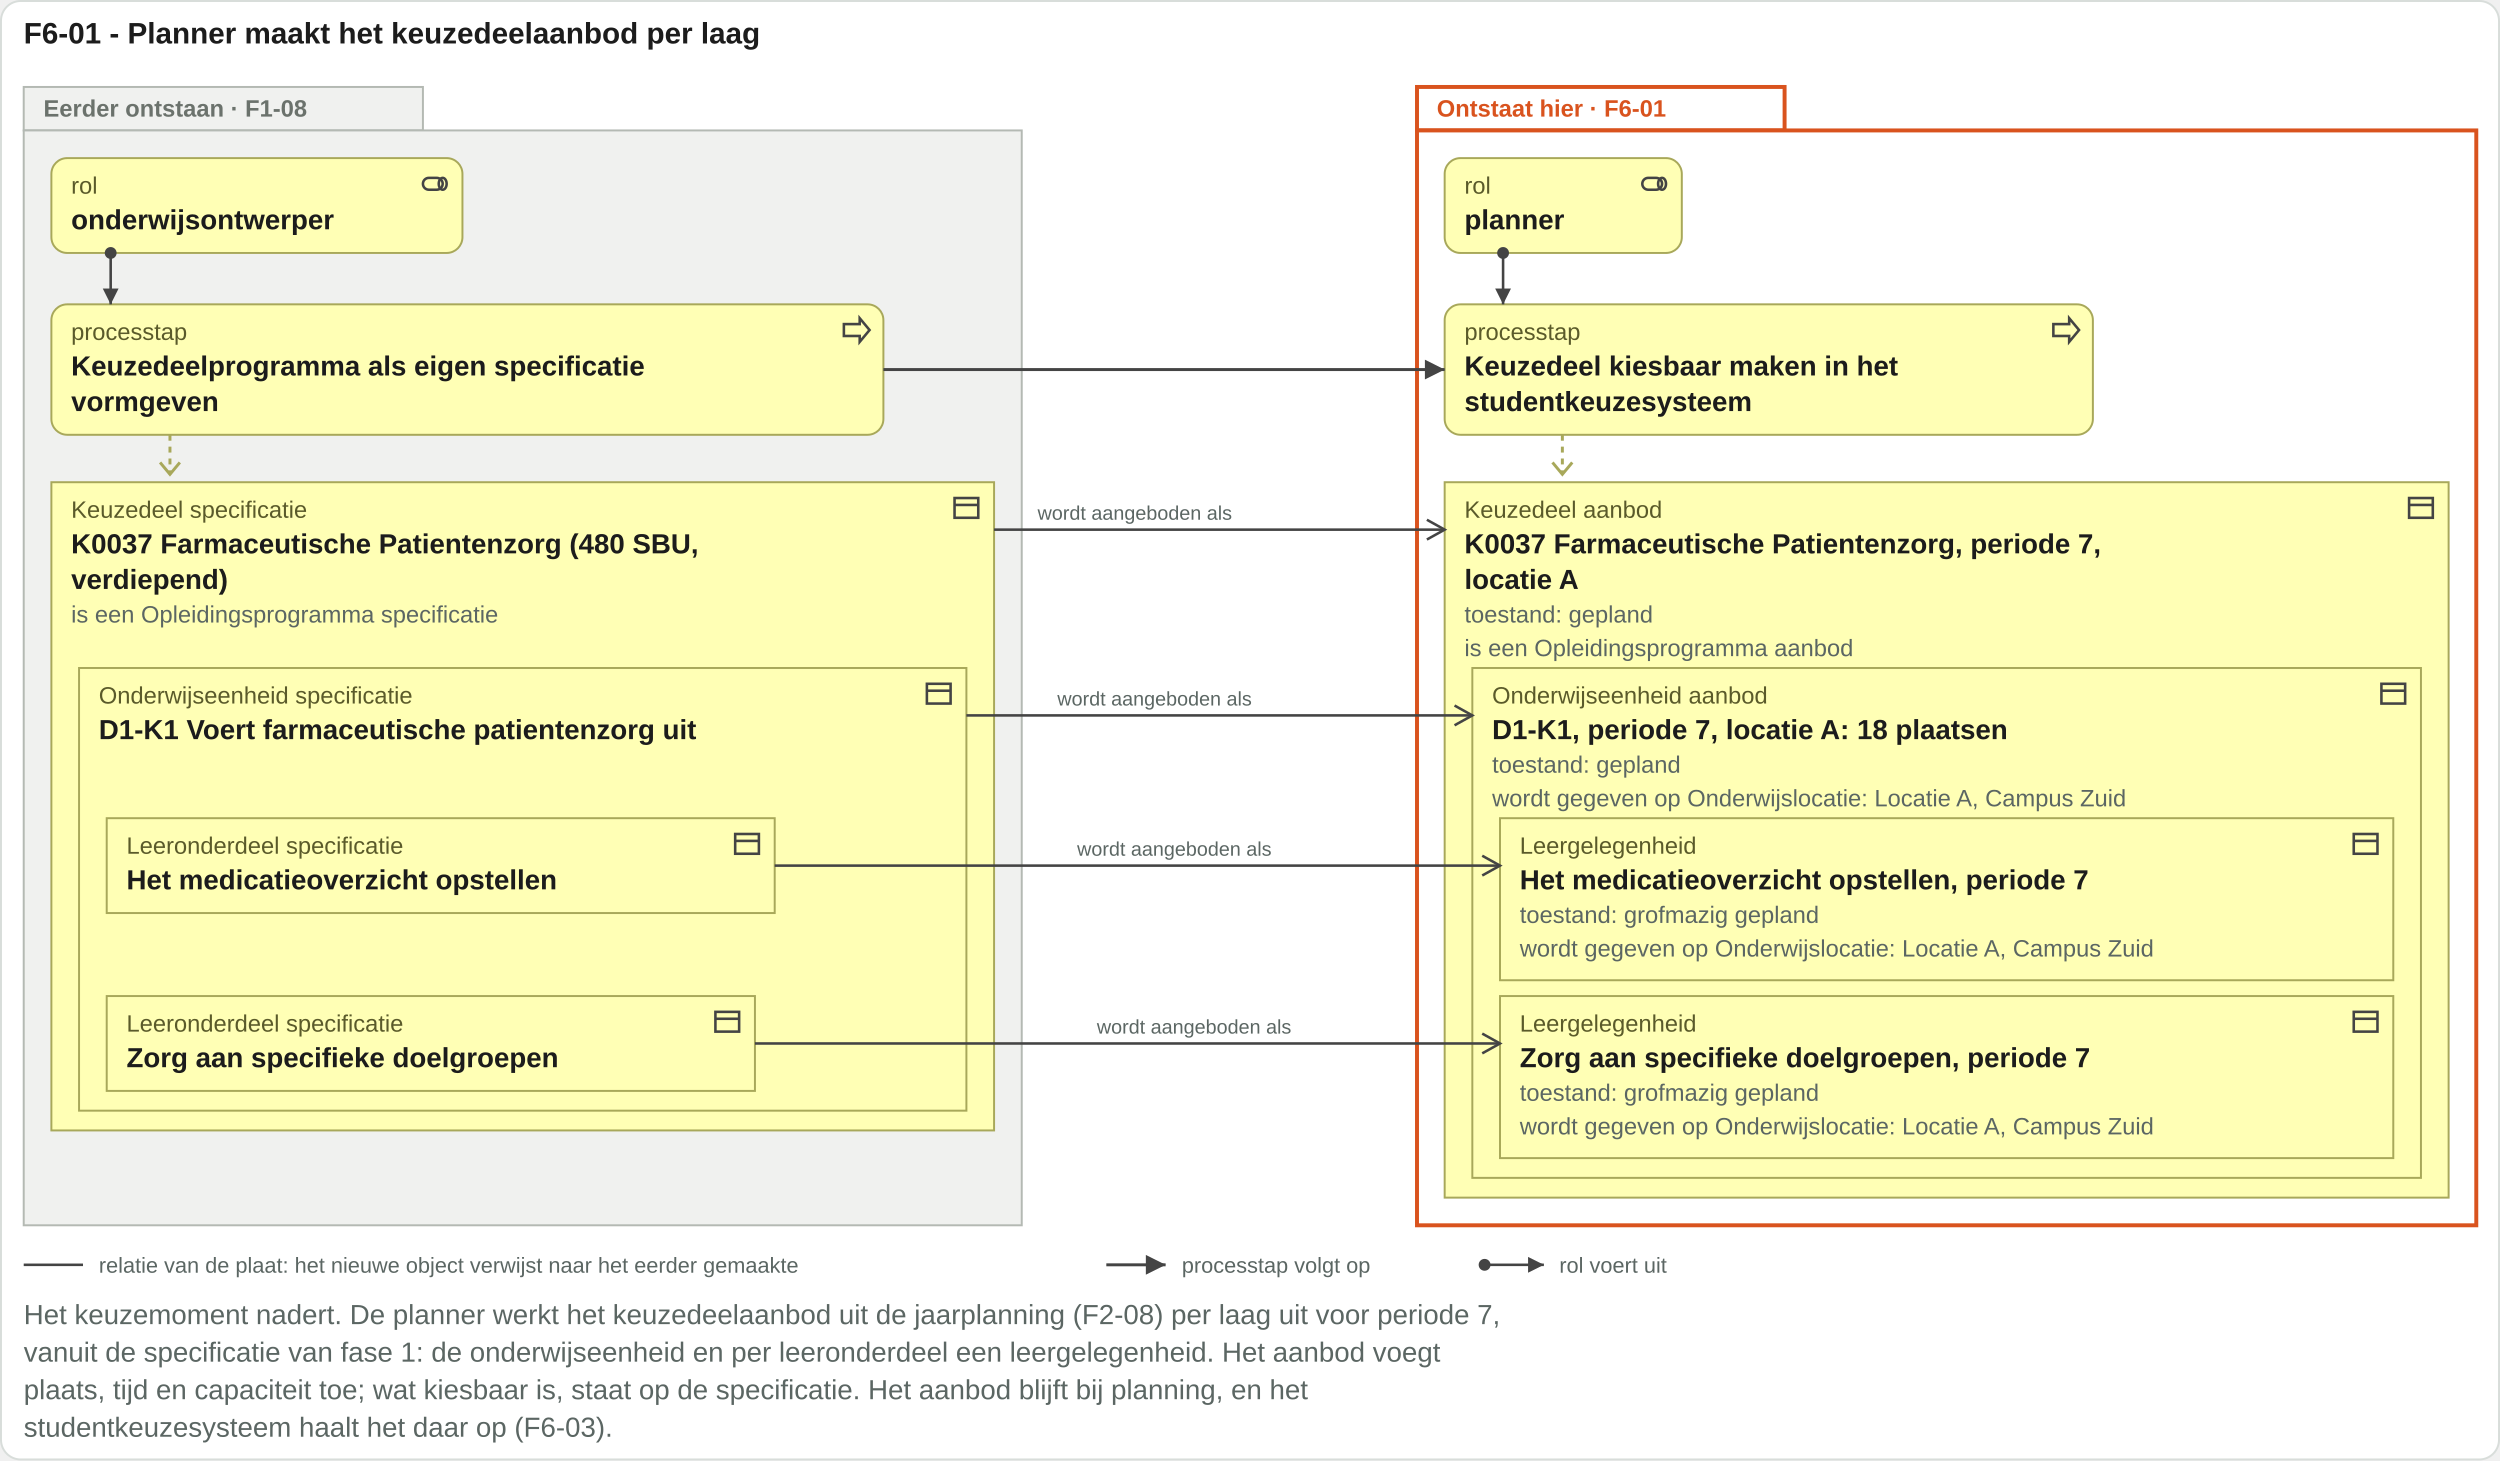
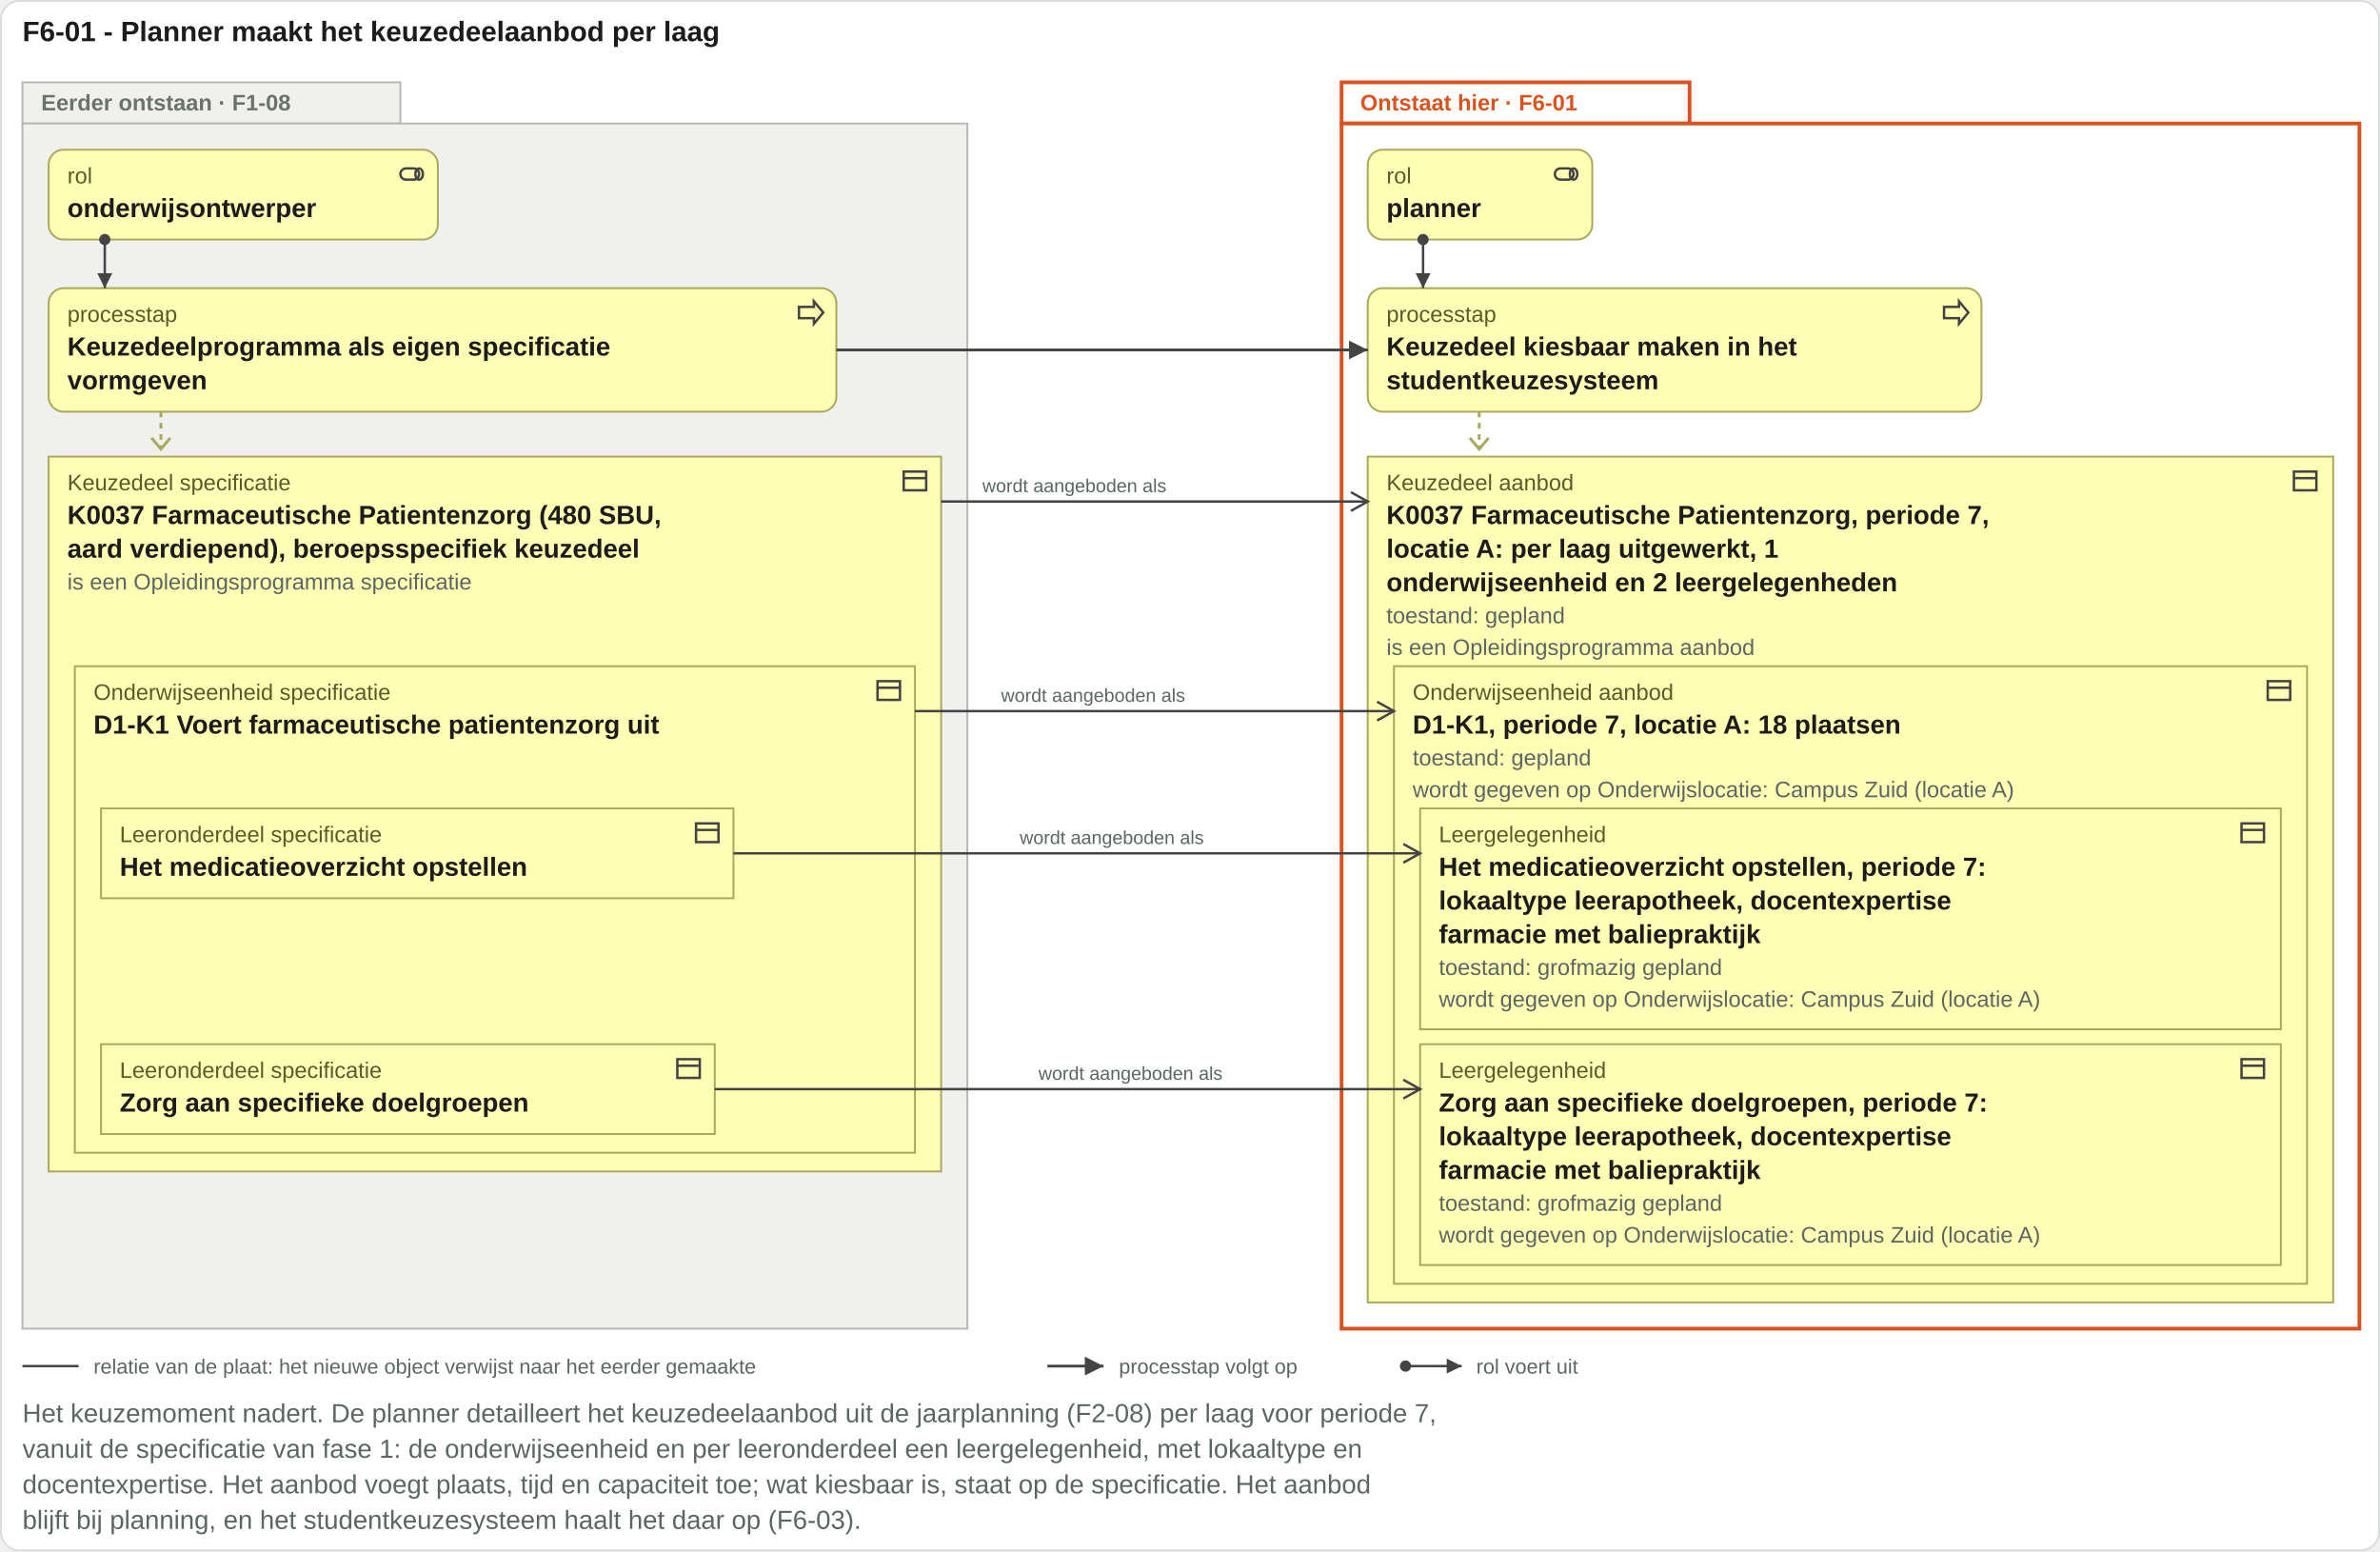
- <svg xmlns="http://www.w3.org/2000/svg" viewBox="0 0 1265 739" width="1265" height="739">
-   <rect x="0.5" y="0.5" width="1264" height="738" rx="10" fill="#ffffff" stroke="#d8ddda" />
+ <svg xmlns="http://www.w3.org/2000/svg" viewBox="0 0 1272 829" width="1272" height="829">
+   <rect x="0.5" y="0.5" width="1271" height="828" rx="10" fill="#ffffff" stroke="#d8ddda" />
  <text x="12" y="22" font-family="Arial, Helvetica, sans-serif" font-size="15" font-weight="bold" fill="#1c1c1c" text-anchor="start">F6-01 - Planner maakt het keuzedeelaanbod per laag</text>
  <rect x="12" y="44" width="202" height="22" fill="#f0f1ef" stroke="#b4b9b3" />
-   <rect class="vlak-eerder" x="12" y="66" width="505" height="554" fill="#f0f1ef" stroke="#b4b9b3" />
+   <rect class="vlak-eerder" x="12" y="66" width="505" height="644" fill="#f0f1ef" stroke="#b4b9b3" />
  <text x="22" y="59" font-family="Arial, Helvetica, sans-serif" font-size="12" font-weight="bold" fill="#6b726c" text-anchor="start">Eerder ontstaan · F1-08</text>
  <rect x="717" y="44" width="186" height="22" fill="#ffffff" stroke="#d9531e" stroke-width="2" />
-   <rect class="vlak-hier" x="717" y="66" width="536" height="554" fill="#ffffff" stroke="#d9531e" stroke-width="2" />
+   <rect class="vlak-hier" x="717" y="66" width="544" height="644" fill="#ffffff" stroke="#d9531e" stroke-width="2" />
  <text x="727" y="59" font-family="Arial, Helvetica, sans-serif" font-size="12" font-weight="bold" fill="#d9531e" text-anchor="start">Ontstaat hier · F6-01</text>
  <rect x="26" y="80" width="208" height="48" rx="8" fill="#ffffb5" stroke="#a8a85a" />
  <g transform="translate(212,85)" fill="none" stroke="#444" stroke-width="1.3">
    <rect x="2" y="5" width="10" height="6" rx="3" />
    <ellipse cx="12" cy="8" rx="2" ry="3" />
  </g>
  <text x="36" y="98" font-family="Arial, Helvetica, sans-serif" font-size="12" fill="#5a5a2a" text-anchor="start">rol</text>
  <text x="36" y="116" font-family="Arial, Helvetica, sans-serif" font-size="14" font-weight="bold" fill="#1c1c1c" text-anchor="start">onderwijsontwerper</text>
  <rect x="26" y="154" width="421" height="66" rx="8" fill="#ffffb5" stroke="#a8a85a" />
  <g transform="translate(425,159)" fill="none" stroke="#444" stroke-width="1.3">
    <path d="M2 5h8V2l5 6-5 6v-3H2z" />
  </g>
  <text x="36" y="172" font-family="Arial, Helvetica, sans-serif" font-size="12" fill="#5a5a2a" text-anchor="start">processtap</text>
  <text x="36" y="190" font-family="Arial, Helvetica, sans-serif" font-size="14" font-weight="bold" fill="#1c1c1c" text-anchor="start">Keuzedeelprogramma als eigen specificatie</text>
  <text x="36" y="208" font-family="Arial, Helvetica, sans-serif" font-size="14" font-weight="bold" fill="#1c1c1c" text-anchor="start">vormgeven</text>
  <path class="toewijzing" d="M56 128V154" stroke="#444" stroke-width="1.3" fill="none" />
  <circle cx="56" cy="128" r="3" fill="#444" />
  <path d="M56 154l-4 -8h8z" fill="#444" />
  <rect x="731" y="80" width="120" height="48" rx="8" fill="#ffffb5" stroke="#a8a85a" />
  <g transform="translate(829,85)" fill="none" stroke="#444" stroke-width="1.3">
    <rect x="2" y="5" width="10" height="6" rx="3" />
    <ellipse cx="12" cy="8" rx="2" ry="3" />
  </g>
  <text x="741" y="98" font-family="Arial, Helvetica, sans-serif" font-size="12" fill="#5a5a2a" text-anchor="start">rol</text>
  <text x="741" y="116" font-family="Arial, Helvetica, sans-serif" font-size="14" font-weight="bold" fill="#1c1c1c" text-anchor="start">planner</text>
  <rect x="731" y="154" width="328" height="66" rx="8" fill="#ffffb5" stroke="#a8a85a" />
  <g transform="translate(1037,159)" fill="none" stroke="#444" stroke-width="1.3">
    <path d="M2 5h8V2l5 6-5 6v-3H2z" />
  </g>
  <text x="741" y="172" font-family="Arial, Helvetica, sans-serif" font-size="12" fill="#5a5a2a" text-anchor="start">processtap</text>
  <text x="741" y="190" font-family="Arial, Helvetica, sans-serif" font-size="14" font-weight="bold" fill="#1c1c1c" text-anchor="start">Keuzedeel kiesbaar maken in het</text>
  <text x="741" y="208" font-family="Arial, Helvetica, sans-serif" font-size="14" font-weight="bold" fill="#1c1c1c" text-anchor="start">studentkeuzesysteem</text>
  <path class="toewijzing" d="M760.56 128V154" stroke="#444" stroke-width="1.3" fill="none" />
  <circle cx="760.56" cy="128" r="3" fill="#444" />
  <path d="M760.56 154l-4 -8h8z" fill="#444" />
  <path d="M86 220 V240" stroke="#a8a85a" stroke-width="1.5" stroke-dasharray="3 3" />
  <path d="M81 234 l5 6 5 -6" fill="none" stroke="#a8a85a" stroke-width="1.5" />
  <path d="M790.56 220 V240" stroke="#a8a85a" stroke-width="1.5" stroke-dasharray="3 3" />
  <path d="M785.56 234 l5 6 5 -6" fill="none" stroke="#a8a85a" stroke-width="1.5" />
  <path class="trigger" d="M447 187H731" stroke="#444" stroke-width="1.5" fill="none" />
  <path d="M731 187l-10 -5v10z" fill="#444" />
-   <rect x="26" y="244" width="477" height="328" rx="0" fill="#ffffb5" stroke="#a8a85a" />
+   <rect x="26" y="244" width="477" height="382" rx="0" fill="#ffffb5" stroke="#a8a85a" />
  <g transform="translate(481,249)" fill="none" stroke="#444" stroke-width="1.3">
    <rect x="2" y="3" width="12" height="10" />
    <path d="M2 6.5h12" />
  </g>
  <text x="36" y="262" font-family="Arial, Helvetica, sans-serif" font-size="12" fill="#5a5a2a" text-anchor="start">Keuzedeel specificatie</text>
  <text x="36" y="280" font-family="Arial, Helvetica, sans-serif" font-size="14" font-weight="bold" fill="#1c1c1c" text-anchor="start">K0037 Farmaceutische Patientenzorg (480 SBU,</text>
-   <text x="36" y="298" font-family="Arial, Helvetica, sans-serif" font-size="14" font-weight="bold" fill="#1c1c1c" text-anchor="start">verdiepend)</text>
+   <text x="36" y="298" font-family="Arial, Helvetica, sans-serif" font-size="14" font-weight="bold" fill="#1c1c1c" text-anchor="start">aard verdiepend), beroepsspecifiek keuzedeel</text>
  <text x="36" y="315" font-family="Arial, Helvetica, sans-serif" font-size="12" fill="#5b6663" text-anchor="start">is een Opleidingsprogramma specificatie</text>
-   <rect x="40" y="338" width="449" height="224" rx="0" fill="#ffffb5" stroke="#a8a85a" />
-   <g transform="translate(467,343)" fill="none" stroke="#444" stroke-width="1.3">
+   <rect x="40" y="356" width="449" height="260" rx="0" fill="#ffffb5" stroke="#a8a85a" />
+   <g transform="translate(467,361)" fill="none" stroke="#444" stroke-width="1.3">
    <rect x="2" y="3" width="12" height="10" />
    <path d="M2 6.5h12" />
  </g>
-   <text x="50" y="356" font-family="Arial, Helvetica, sans-serif" font-size="12" fill="#5a5a2a" text-anchor="start">Onderwijseenheid specificatie</text>
-   <text x="50" y="374" font-family="Arial, Helvetica, sans-serif" font-size="14" font-weight="bold" fill="#1c1c1c" text-anchor="start">D1-K1 Voert farmaceutische patientenzorg uit</text>
-   <rect x="54" y="414" width="338" height="48" rx="0" fill="#ffffb5" stroke="#a8a85a" />
-   <g transform="translate(370,419)" fill="none" stroke="#444" stroke-width="1.3">
+   <text x="50" y="374" font-family="Arial, Helvetica, sans-serif" font-size="12" fill="#5a5a2a" text-anchor="start">Onderwijseenheid specificatie</text>
+   <text x="50" y="392" font-family="Arial, Helvetica, sans-serif" font-size="14" font-weight="bold" fill="#1c1c1c" text-anchor="start">D1-K1 Voert farmaceutische patientenzorg uit</text>
+   <rect x="54" y="432" width="338" height="48" rx="0" fill="#ffffb5" stroke="#a8a85a" />
+   <g transform="translate(370,437)" fill="none" stroke="#444" stroke-width="1.3">
    <rect x="2" y="3" width="12" height="10" />
    <path d="M2 6.5h12" />
  </g>
-   <text x="64" y="432" font-family="Arial, Helvetica, sans-serif" font-size="12" fill="#5a5a2a" text-anchor="start">Leeronderdeel specificatie</text>
-   <text x="64" y="450" font-family="Arial, Helvetica, sans-serif" font-size="14" font-weight="bold" fill="#1c1c1c" text-anchor="start">Het medicatieoverzicht opstellen</text>
-   <rect x="54" y="504" width="328" height="48" rx="0" fill="#ffffb5" stroke="#a8a85a" />
-   <g transform="translate(360,509)" fill="none" stroke="#444" stroke-width="1.3">
+   <text x="64" y="450" font-family="Arial, Helvetica, sans-serif" font-size="12" fill="#5a5a2a" text-anchor="start">Leeronderdeel specificatie</text>
+   <text x="64" y="468" font-family="Arial, Helvetica, sans-serif" font-size="14" font-weight="bold" fill="#1c1c1c" text-anchor="start">Het medicatieoverzicht opstellen</text>
+   <rect x="54" y="558" width="328" height="48" rx="0" fill="#ffffb5" stroke="#a8a85a" />
+   <g transform="translate(360,563)" fill="none" stroke="#444" stroke-width="1.3">
    <rect x="2" y="3" width="12" height="10" />
    <path d="M2 6.5h12" />
  </g>
-   <text x="64" y="522" font-family="Arial, Helvetica, sans-serif" font-size="12" fill="#5a5a2a" text-anchor="start">Leeronderdeel specificatie</text>
-   <text x="64" y="540" font-family="Arial, Helvetica, sans-serif" font-size="14" font-weight="bold" fill="#1c1c1c" text-anchor="start">Zorg aan specifieke doelgroepen</text>
-   <rect x="731" y="244" width="508" height="362" rx="0" fill="#ffffb5" stroke="#a8a85a" />
-   <g transform="translate(1217,249)" fill="none" stroke="#444" stroke-width="1.3">
+   <text x="64" y="576" font-family="Arial, Helvetica, sans-serif" font-size="12" fill="#5a5a2a" text-anchor="start">Leeronderdeel specificatie</text>
+   <text x="64" y="594" font-family="Arial, Helvetica, sans-serif" font-size="14" font-weight="bold" fill="#1c1c1c" text-anchor="start">Zorg aan specifieke doelgroepen</text>
+   <rect x="731" y="244" width="516" height="452" rx="0" fill="#ffffb5" stroke="#a8a85a" />
+   <g transform="translate(1224,249)" fill="none" stroke="#444" stroke-width="1.3">
    <rect x="2" y="3" width="12" height="10" />
    <path d="M2 6.5h12" />
  </g>
  <text x="741" y="262" font-family="Arial, Helvetica, sans-serif" font-size="12" fill="#5a5a2a" text-anchor="start">Keuzedeel aanbod</text>
  <text x="741" y="280" font-family="Arial, Helvetica, sans-serif" font-size="14" font-weight="bold" fill="#1c1c1c" text-anchor="start">K0037 Farmaceutische Patientenzorg, periode 7,</text>
-   <text x="741" y="298" font-family="Arial, Helvetica, sans-serif" font-size="14" font-weight="bold" fill="#1c1c1c" text-anchor="start">locatie A</text>
-   <text x="741" y="315" font-family="Arial, Helvetica, sans-serif" font-size="12" fill="#5b6663" text-anchor="start">toestand: gepland</text>
-   <text x="741" y="332" font-family="Arial, Helvetica, sans-serif" font-size="12" fill="#5b6663" text-anchor="start">is een Opleidingsprogramma aanbod</text>
-   <rect x="745" y="338" width="480" height="258" rx="0" fill="#ffffb5" stroke="#a8a85a" />
-   <g transform="translate(1203,343)" fill="none" stroke="#444" stroke-width="1.3">
+   <text x="741" y="298" font-family="Arial, Helvetica, sans-serif" font-size="14" font-weight="bold" fill="#1c1c1c" text-anchor="start">locatie A: per laag uitgewerkt, 1</text>
+   <text x="741" y="316" font-family="Arial, Helvetica, sans-serif" font-size="14" font-weight="bold" fill="#1c1c1c" text-anchor="start">onderwijseenheid en 2 leergelegenheden</text>
+   <text x="741" y="333" font-family="Arial, Helvetica, sans-serif" font-size="12" fill="#5b6663" text-anchor="start">toestand: gepland</text>
+   <text x="741" y="350" font-family="Arial, Helvetica, sans-serif" font-size="12" fill="#5b6663" text-anchor="start">is een Opleidingsprogramma aanbod</text>
+   <rect x="745" y="356" width="488" height="330" rx="0" fill="#ffffb5" stroke="#a8a85a" />
+   <g transform="translate(1210,361)" fill="none" stroke="#444" stroke-width="1.3">
    <rect x="2" y="3" width="12" height="10" />
    <path d="M2 6.5h12" />
  </g>
-   <text x="755" y="356" font-family="Arial, Helvetica, sans-serif" font-size="12" fill="#5a5a2a" text-anchor="start">Onderwijseenheid aanbod</text>
-   <text x="755" y="374" font-family="Arial, Helvetica, sans-serif" font-size="14" font-weight="bold" fill="#1c1c1c" text-anchor="start">D1-K1, periode 7, locatie A: 18 plaatsen</text>
-   <text x="755" y="391" font-family="Arial, Helvetica, sans-serif" font-size="12" fill="#5b6663" text-anchor="start">toestand: gepland</text>
-   <text x="755" y="408" font-family="Arial, Helvetica, sans-serif" font-size="12" fill="#5b6663" text-anchor="start">wordt gegeven op Onderwijslocatie: Locatie A, Campus Zuid</text>
-   <rect x="759" y="414" width="452" height="82" rx="0" fill="#ffffb5" stroke="#a8a85a" />
-   <g transform="translate(1189,419)" fill="none" stroke="#444" stroke-width="1.3">
+   <text x="755" y="374" font-family="Arial, Helvetica, sans-serif" font-size="12" fill="#5a5a2a" text-anchor="start">Onderwijseenheid aanbod</text>
+   <text x="755" y="392" font-family="Arial, Helvetica, sans-serif" font-size="14" font-weight="bold" fill="#1c1c1c" text-anchor="start">D1-K1, periode 7, locatie A: 18 plaatsen</text>
+   <text x="755" y="409" font-family="Arial, Helvetica, sans-serif" font-size="12" fill="#5b6663" text-anchor="start">toestand: gepland</text>
+   <text x="755" y="426" font-family="Arial, Helvetica, sans-serif" font-size="12" fill="#5b6663" text-anchor="start">wordt gegeven op Onderwijslocatie: Campus Zuid (locatie A)</text>
+   <rect x="759" y="432" width="460" height="118" rx="0" fill="#ffffb5" stroke="#a8a85a" />
+   <g transform="translate(1196,437)" fill="none" stroke="#444" stroke-width="1.3">
    <rect x="2" y="3" width="12" height="10" />
    <path d="M2 6.5h12" />
  </g>
-   <text x="769" y="432" font-family="Arial, Helvetica, sans-serif" font-size="12" fill="#5a5a2a" text-anchor="start">Leergelegenheid</text>
-   <text x="769" y="450" font-family="Arial, Helvetica, sans-serif" font-size="14" font-weight="bold" fill="#1c1c1c" text-anchor="start">Het medicatieoverzicht opstellen, periode 7</text>
-   <text x="769" y="467" font-family="Arial, Helvetica, sans-serif" font-size="12" fill="#5b6663" text-anchor="start">toestand: grofmazig gepland</text>
-   <text x="769" y="484" font-family="Arial, Helvetica, sans-serif" font-size="12" fill="#5b6663" text-anchor="start">wordt gegeven op Onderwijslocatie: Locatie A, Campus Zuid</text>
-   <rect x="759" y="504" width="452" height="82" rx="0" fill="#ffffb5" stroke="#a8a85a" />
-   <g transform="translate(1189,509)" fill="none" stroke="#444" stroke-width="1.3">
+   <text x="769" y="450" font-family="Arial, Helvetica, sans-serif" font-size="12" fill="#5a5a2a" text-anchor="start">Leergelegenheid</text>
+   <text x="769" y="468" font-family="Arial, Helvetica, sans-serif" font-size="14" font-weight="bold" fill="#1c1c1c" text-anchor="start">Het medicatieoverzicht opstellen, periode 7:</text>
+   <text x="769" y="486" font-family="Arial, Helvetica, sans-serif" font-size="14" font-weight="bold" fill="#1c1c1c" text-anchor="start">lokaaltype leerapotheek, docentexpertise</text>
+   <text x="769" y="504" font-family="Arial, Helvetica, sans-serif" font-size="14" font-weight="bold" fill="#1c1c1c" text-anchor="start">farmacie met baliepraktijk</text>
+   <text x="769" y="521" font-family="Arial, Helvetica, sans-serif" font-size="12" fill="#5b6663" text-anchor="start">toestand: grofmazig gepland</text>
+   <text x="769" y="538" font-family="Arial, Helvetica, sans-serif" font-size="12" fill="#5b6663" text-anchor="start">wordt gegeven op Onderwijslocatie: Campus Zuid (locatie A)</text>
+   <rect x="759" y="558" width="460" height="118" rx="0" fill="#ffffb5" stroke="#a8a85a" />
+   <g transform="translate(1196,563)" fill="none" stroke="#444" stroke-width="1.3">
    <rect x="2" y="3" width="12" height="10" />
    <path d="M2 6.5h12" />
  </g>
-   <text x="769" y="522" font-family="Arial, Helvetica, sans-serif" font-size="12" fill="#5a5a2a" text-anchor="start">Leergelegenheid</text>
-   <text x="769" y="540" font-family="Arial, Helvetica, sans-serif" font-size="14" font-weight="bold" fill="#1c1c1c" text-anchor="start">Zorg aan specifieke doelgroepen, periode 7</text>
-   <text x="769" y="557" font-family="Arial, Helvetica, sans-serif" font-size="12" fill="#5b6663" text-anchor="start">toestand: grofmazig gepland</text>
-   <text x="769" y="574" font-family="Arial, Helvetica, sans-serif" font-size="12" fill="#5b6663" text-anchor="start">wordt gegeven op Onderwijslocatie: Locatie A, Campus Zuid</text>
+   <text x="769" y="576" font-family="Arial, Helvetica, sans-serif" font-size="12" fill="#5a5a2a" text-anchor="start">Leergelegenheid</text>
+   <text x="769" y="594" font-family="Arial, Helvetica, sans-serif" font-size="14" font-weight="bold" fill="#1c1c1c" text-anchor="start">Zorg aan specifieke doelgroepen, periode 7:</text>
+   <text x="769" y="612" font-family="Arial, Helvetica, sans-serif" font-size="14" font-weight="bold" fill="#1c1c1c" text-anchor="start">lokaaltype leerapotheek, docentexpertise</text>
+   <text x="769" y="630" font-family="Arial, Helvetica, sans-serif" font-size="14" font-weight="bold" fill="#1c1c1c" text-anchor="start">farmacie met baliepraktijk</text>
+   <text x="769" y="647" font-family="Arial, Helvetica, sans-serif" font-size="12" fill="#5b6663" text-anchor="start">toestand: grofmazig gepland</text>
+   <text x="769" y="664" font-family="Arial, Helvetica, sans-serif" font-size="12" fill="#5b6663" text-anchor="start">wordt gegeven op Onderwijslocatie: Campus Zuid (locatie A)</text>
  <path class="herkomstlijn" d="M503 268H519V268H731" stroke="#444" stroke-width="1.3" fill="none" />
  <path d="M722 263L731 268L722 273" fill="none" stroke="#444" stroke-width="1.3" />
  <text x="525" y="263" font-family="Arial, Helvetica, sans-serif" font-size="10" fill="#5b6663" text-anchor="start">wordt aangeboden als</text>
-   <path class="herkomstlijn" d="M489 362H529V362H745" stroke="#444" stroke-width="1.3" fill="none" />
-   <path d="M736 357L745 362L736 367" fill="none" stroke="#444" stroke-width="1.3" />
-   <text x="535" y="357" font-family="Arial, Helvetica, sans-serif" font-size="10" fill="#5b6663" text-anchor="start">wordt aangeboden als</text>
-   <path class="herkomstlijn" d="M392 438H539V438H759" stroke="#444" stroke-width="1.3" fill="none" />
-   <path d="M750 433L759 438L750 443" fill="none" stroke="#444" stroke-width="1.3" />
-   <text x="545" y="433" font-family="Arial, Helvetica, sans-serif" font-size="10" fill="#5b6663" text-anchor="start">wordt aangeboden als</text>
-   <path class="herkomstlijn" d="M382 528H549V528H759" stroke="#444" stroke-width="1.3" fill="none" />
-   <path d="M750 523L759 528L750 533" fill="none" stroke="#444" stroke-width="1.3" />
-   <text x="555" y="523" font-family="Arial, Helvetica, sans-serif" font-size="10" fill="#5b6663" text-anchor="start">wordt aangeboden als</text>
-   <path d="M12 640H42" stroke="#444" stroke-width="1.3" />
-   <text x="50" y="644" font-family="Arial, Helvetica, sans-serif" font-size="11" fill="#5b6663" text-anchor="start">relatie van de plaat: het nieuwe object verwijst naar het eerder gemaakte</text>
-   <path d="M559.8 640H589.8" stroke="#444" stroke-width="1.5" />
-   <path d="M589.8 640l-10 -5v10z" fill="#444" />
-   <text x="598" y="644" font-family="Arial, Helvetica, sans-serif" font-size="11" fill="#5b6663" text-anchor="start">processtap volgt op</text>
-   <circle cx="751.2" cy="640" r="3" fill="#444" />
-   <path d="M751.2 640H781.2" stroke="#444" stroke-width="1.3" />
-   <path d="M781.2 640l-8 -4v8z" fill="#444" />
-   <text x="789" y="644" font-family="Arial, Helvetica, sans-serif" font-size="11" fill="#5b6663" text-anchor="start">rol voert uit</text>
-   <text x="12" y="670" font-family="Arial, Helvetica, sans-serif" font-size="14" fill="#5b6663" text-anchor="start">Het keuzemoment nadert. De planner werkt het keuzedeelaanbod uit de jaarplanning (F2-08) per laag uit voor periode 7,</text>
-   <text x="12" y="689" font-family="Arial, Helvetica, sans-serif" font-size="14" fill="#5b6663" text-anchor="start">vanuit de specificatie van fase 1: de onderwijseenheid en per leeronderdeel een leergelegenheid. Het aanbod voegt</text>
-   <text x="12" y="708" font-family="Arial, Helvetica, sans-serif" font-size="14" fill="#5b6663" text-anchor="start">plaats, tijd en capaciteit toe; wat kiesbaar is, staat op de specificatie. Het aanbod blijft bij planning, en het</text>
-   <text x="12" y="727" font-family="Arial, Helvetica, sans-serif" font-size="14" fill="#5b6663" text-anchor="start">studentkeuzesysteem haalt het daar op (F6-03).</text>
+   <path class="herkomstlijn" d="M489 380H529V380H745" stroke="#444" stroke-width="1.3" fill="none" />
+   <path d="M736 375L745 380L736 385" fill="none" stroke="#444" stroke-width="1.3" />
+   <text x="535" y="375" font-family="Arial, Helvetica, sans-serif" font-size="10" fill="#5b6663" text-anchor="start">wordt aangeboden als</text>
+   <path class="herkomstlijn" d="M392 456H539V456H759" stroke="#444" stroke-width="1.3" fill="none" />
+   <path d="M750 451L759 456L750 461" fill="none" stroke="#444" stroke-width="1.3" />
+   <text x="545" y="451" font-family="Arial, Helvetica, sans-serif" font-size="10" fill="#5b6663" text-anchor="start">wordt aangeboden als</text>
+   <path class="herkomstlijn" d="M382 582H549V582H759" stroke="#444" stroke-width="1.3" fill="none" />
+   <path d="M750 577L759 582L750 587" fill="none" stroke="#444" stroke-width="1.3" />
+   <text x="555" y="577" font-family="Arial, Helvetica, sans-serif" font-size="10" fill="#5b6663" text-anchor="start">wordt aangeboden als</text>
+   <path d="M12 730H42" stroke="#444" stroke-width="1.3" />
+   <text x="50" y="734" font-family="Arial, Helvetica, sans-serif" font-size="11" fill="#5b6663" text-anchor="start">relatie van de plaat: het nieuwe object verwijst naar het eerder gemaakte</text>
+   <path d="M559.8 730H589.8" stroke="#444" stroke-width="1.5" />
+   <path d="M589.8 730l-10 -5v10z" fill="#444" />
+   <text x="598" y="734" font-family="Arial, Helvetica, sans-serif" font-size="11" fill="#5b6663" text-anchor="start">processtap volgt op</text>
+   <circle cx="751.2" cy="730" r="3" fill="#444" />
+   <path d="M751.2 730H781.2" stroke="#444" stroke-width="1.3" />
+   <path d="M781.2 730l-8 -4v8z" fill="#444" />
+   <text x="789" y="734" font-family="Arial, Helvetica, sans-serif" font-size="11" fill="#5b6663" text-anchor="start">rol voert uit</text>
+   <text x="12" y="760" font-family="Arial, Helvetica, sans-serif" font-size="14" fill="#5b6663" text-anchor="start">Het keuzemoment nadert. De planner detailleert het keuzedeelaanbod uit de jaarplanning (F2-08) per laag voor periode 7,</text>
+   <text x="12" y="779" font-family="Arial, Helvetica, sans-serif" font-size="14" fill="#5b6663" text-anchor="start">vanuit de specificatie van fase 1: de onderwijseenheid en per leeronderdeel een leergelegenheid, met lokaaltype en</text>
+   <text x="12" y="798" font-family="Arial, Helvetica, sans-serif" font-size="14" fill="#5b6663" text-anchor="start">docentexpertise. Het aanbod voegt plaats, tijd en capaciteit toe; wat kiesbaar is, staat op de specificatie. Het aanbod</text>
+   <text x="12" y="817" font-family="Arial, Helvetica, sans-serif" font-size="14" fill="#5b6663" text-anchor="start">blijft bij planning, en het studentkeuzesysteem haalt het daar op (F6-03).</text>
</svg>
